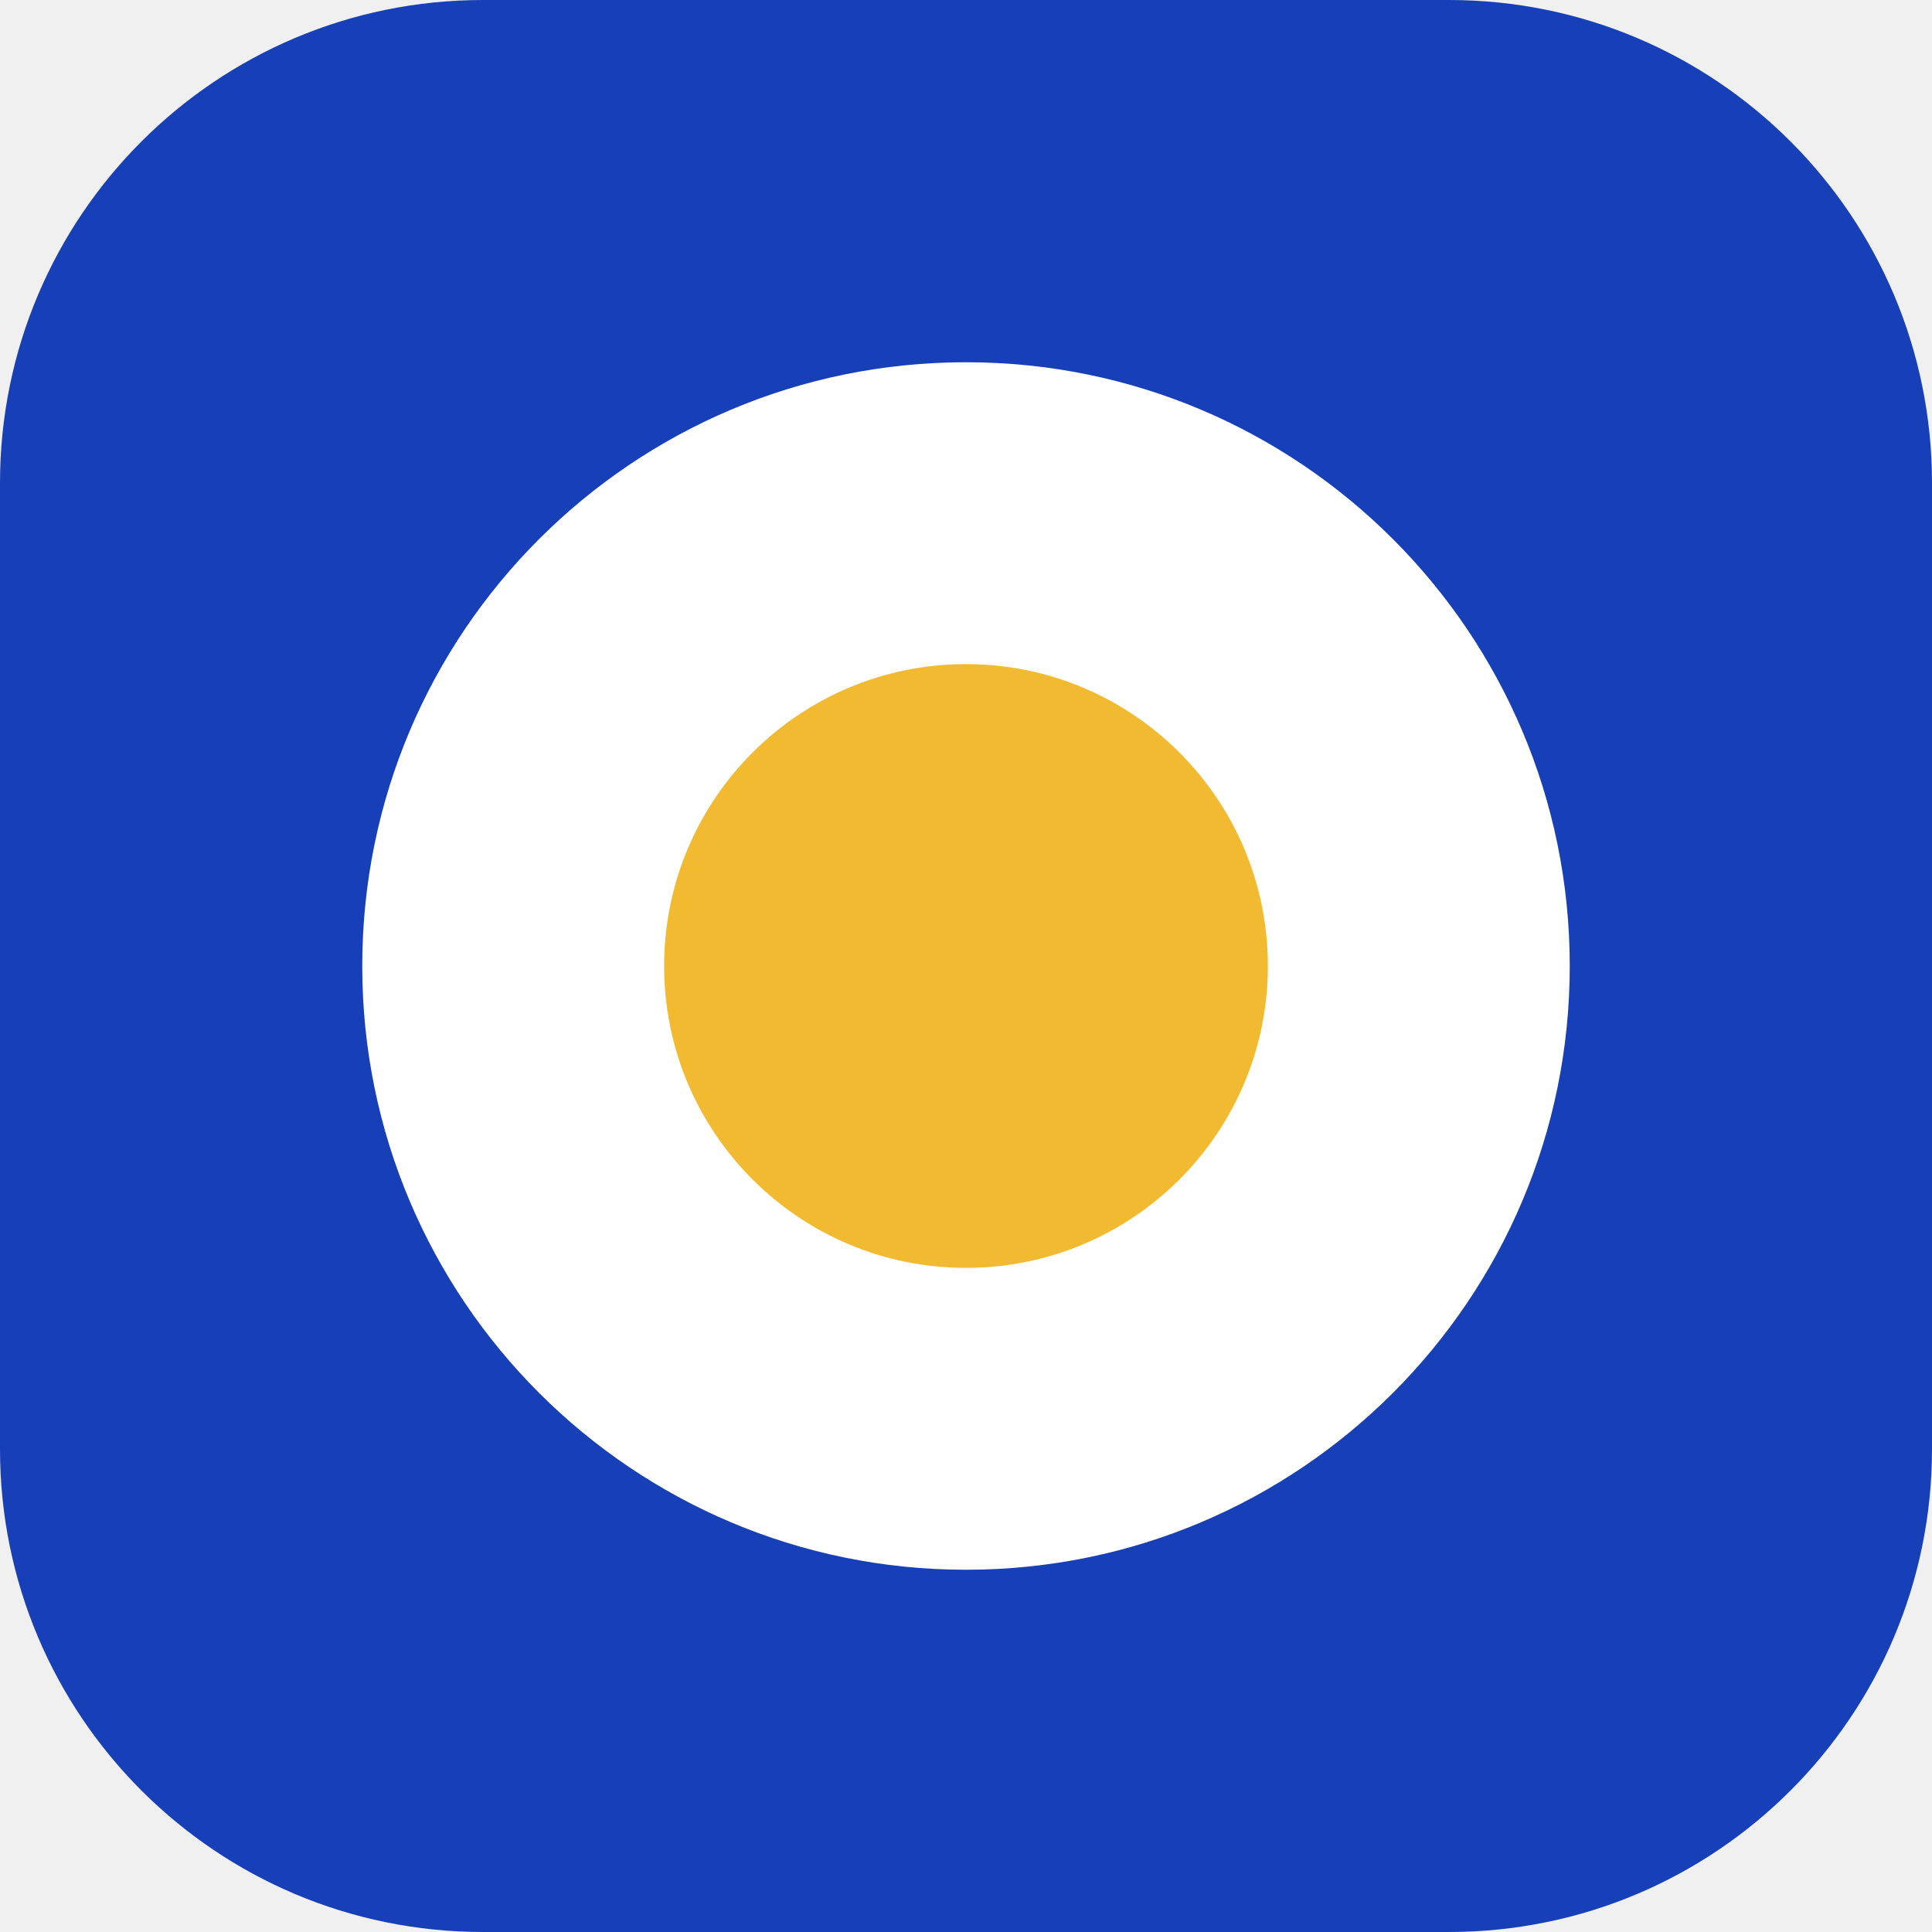
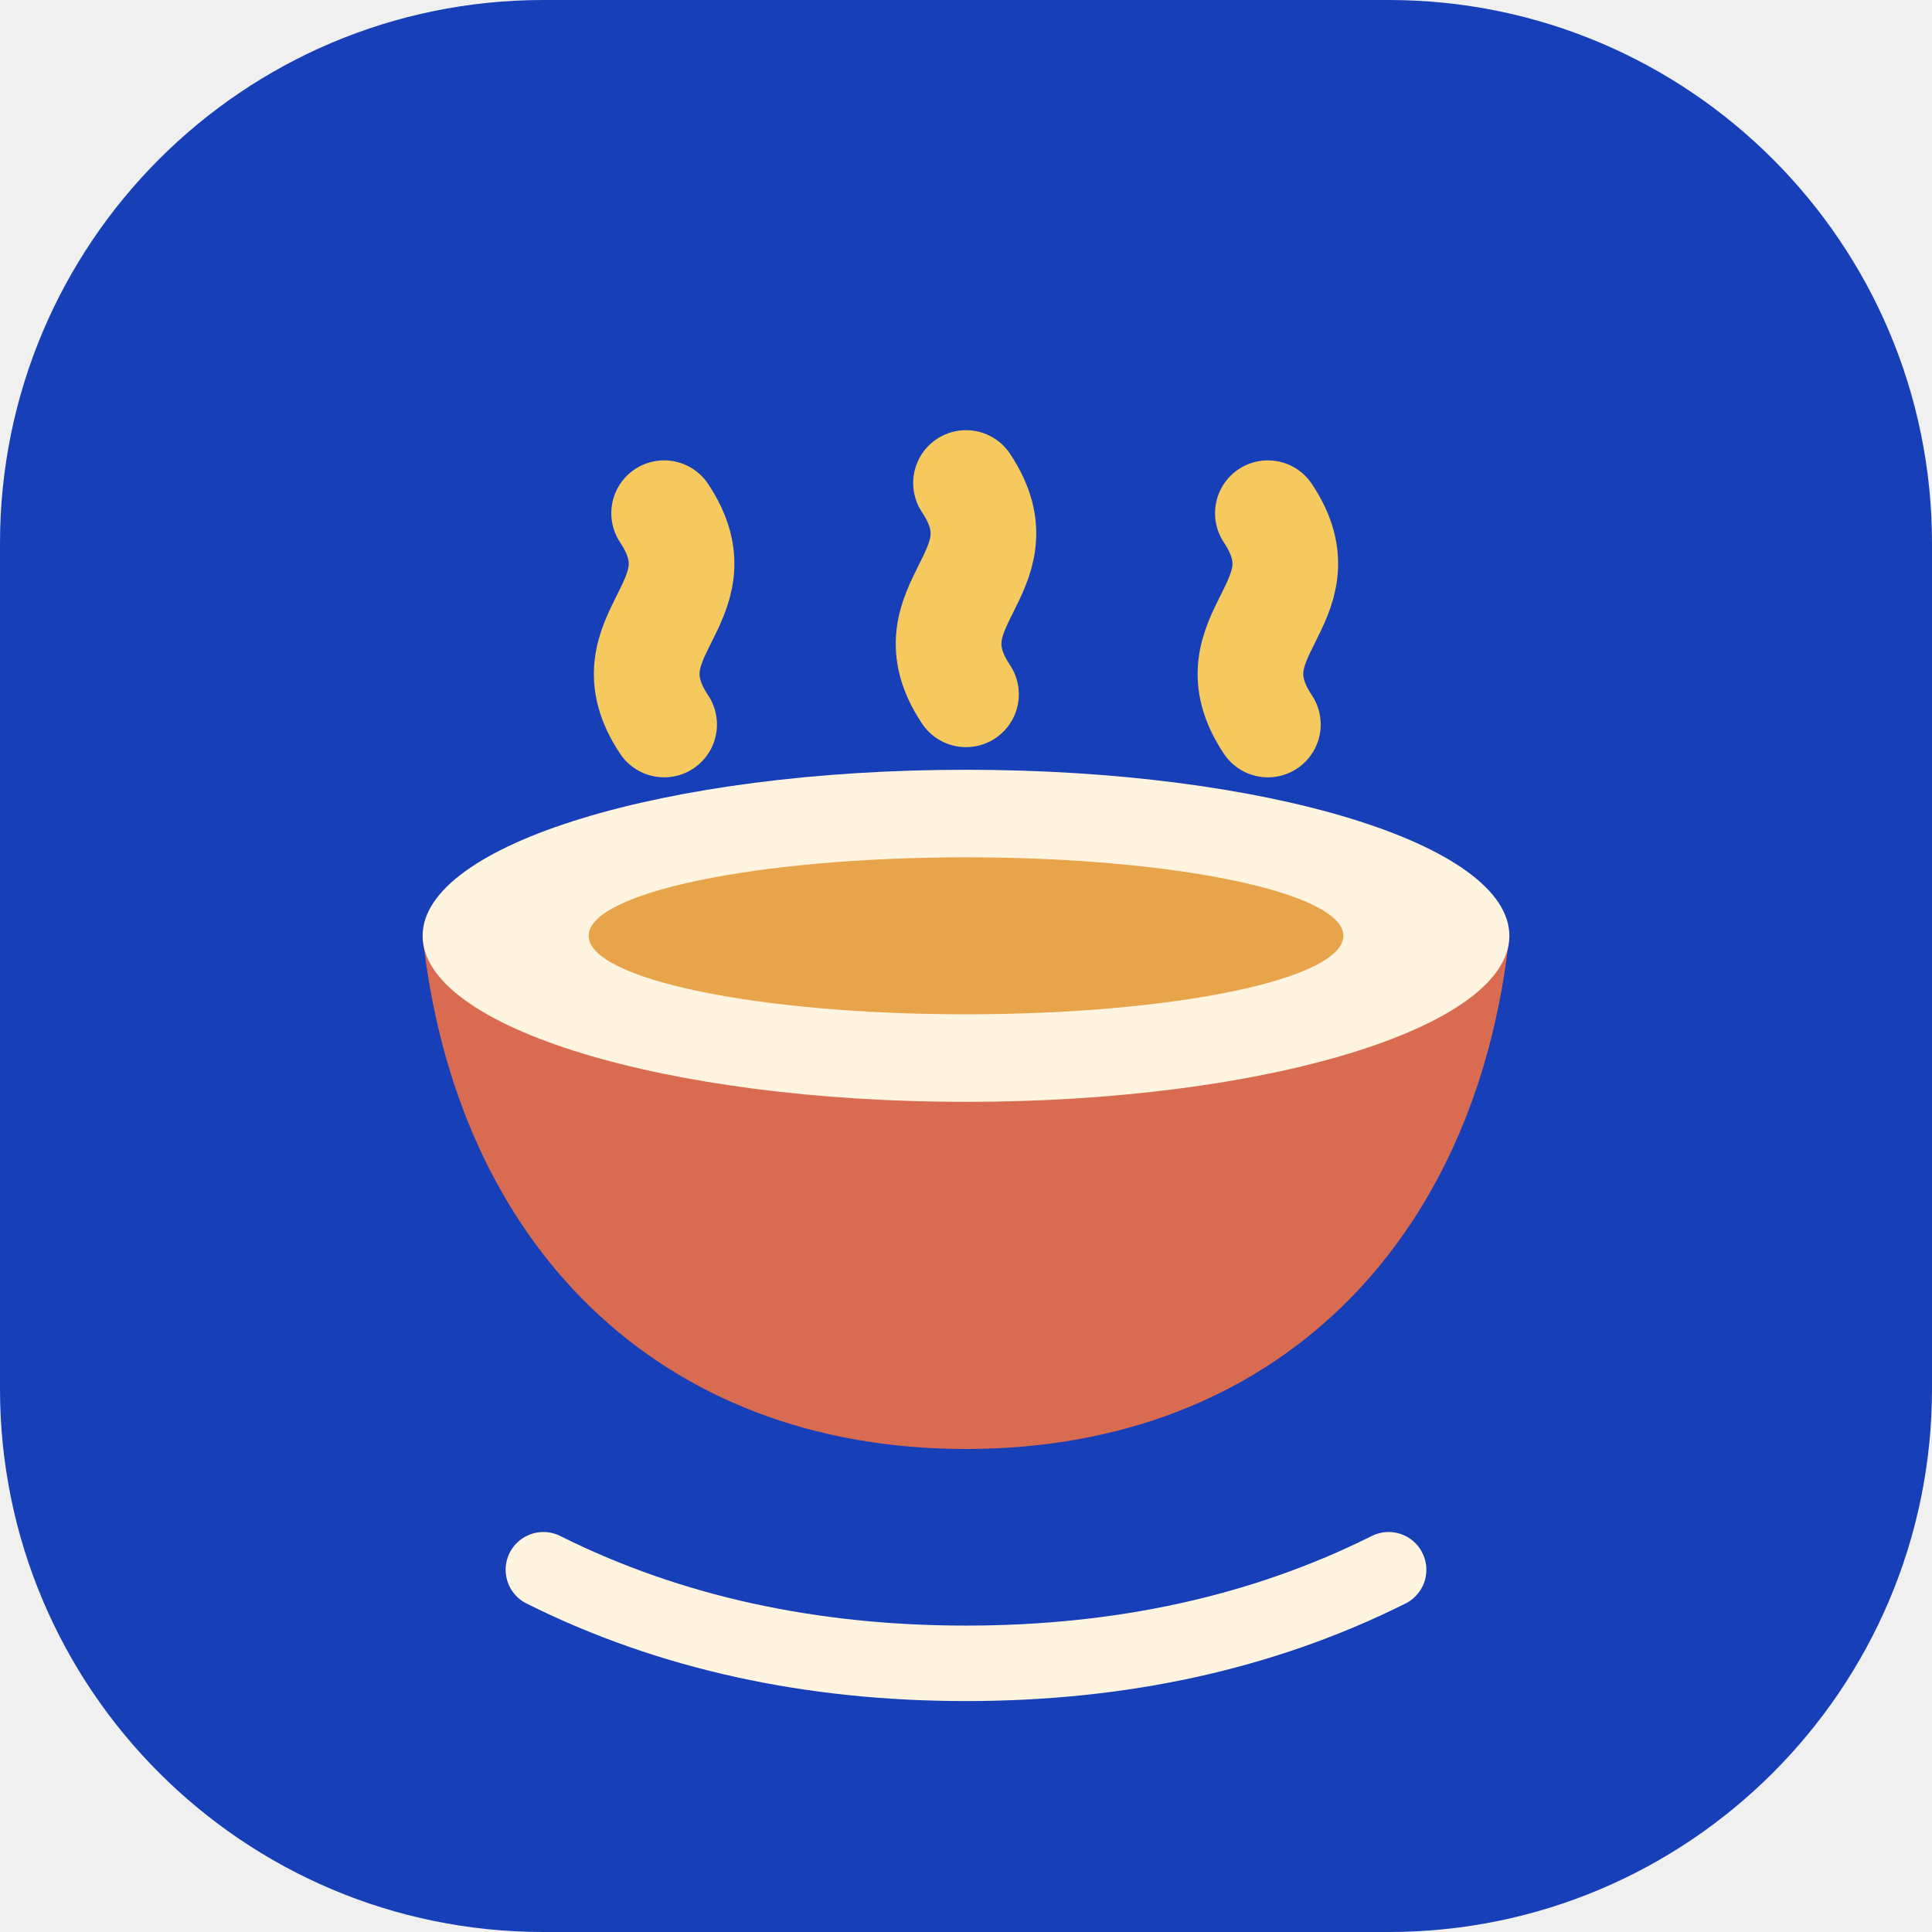
- <svg xmlns="http://www.w3.org/2000/svg" viewBox="0 0 64 64">
-   <rect width="64" height="64" rx="16" fill="#173fb7" />
-   <circle cx="32" cy="32" r="20" fill="#fff" />
-   <circle cx="32" cy="32" r="10" fill="#f2ba30" />
+ <svg xmlns="http://www.w3.org/2000/svg" viewBox="0 0 64 64" fill="none">
+   <rect width="64" height="64" rx="18" fill="#173FB7" />
+   <path d="M22 24c-2-3 2-4 0-7m10 6c-2-3 2-4 0-7m10 8c-2-3 2-4 0-7" stroke="#F5C95E" stroke-width="3.5" stroke-linecap="round" />
+   <path d="M14 31h36c-1.1 10.2-7.8 17-18 17s-16.9-6.8-18-17Z" fill="#D96B50" />
+   <ellipse cx="32" cy="31" rx="18" ry="5.5" fill="#FFF4DF" />
+   <ellipse cx="32" cy="31" rx="12.5" ry="2.6" fill="#E8A44A" />
+   <path d="M18 52c4.2 2.1 8.9 3.1 14 3.1s9.8-1 14-3.1" stroke="#FFF4DF" stroke-width="2.5" stroke-linecap="round" />
</svg>
